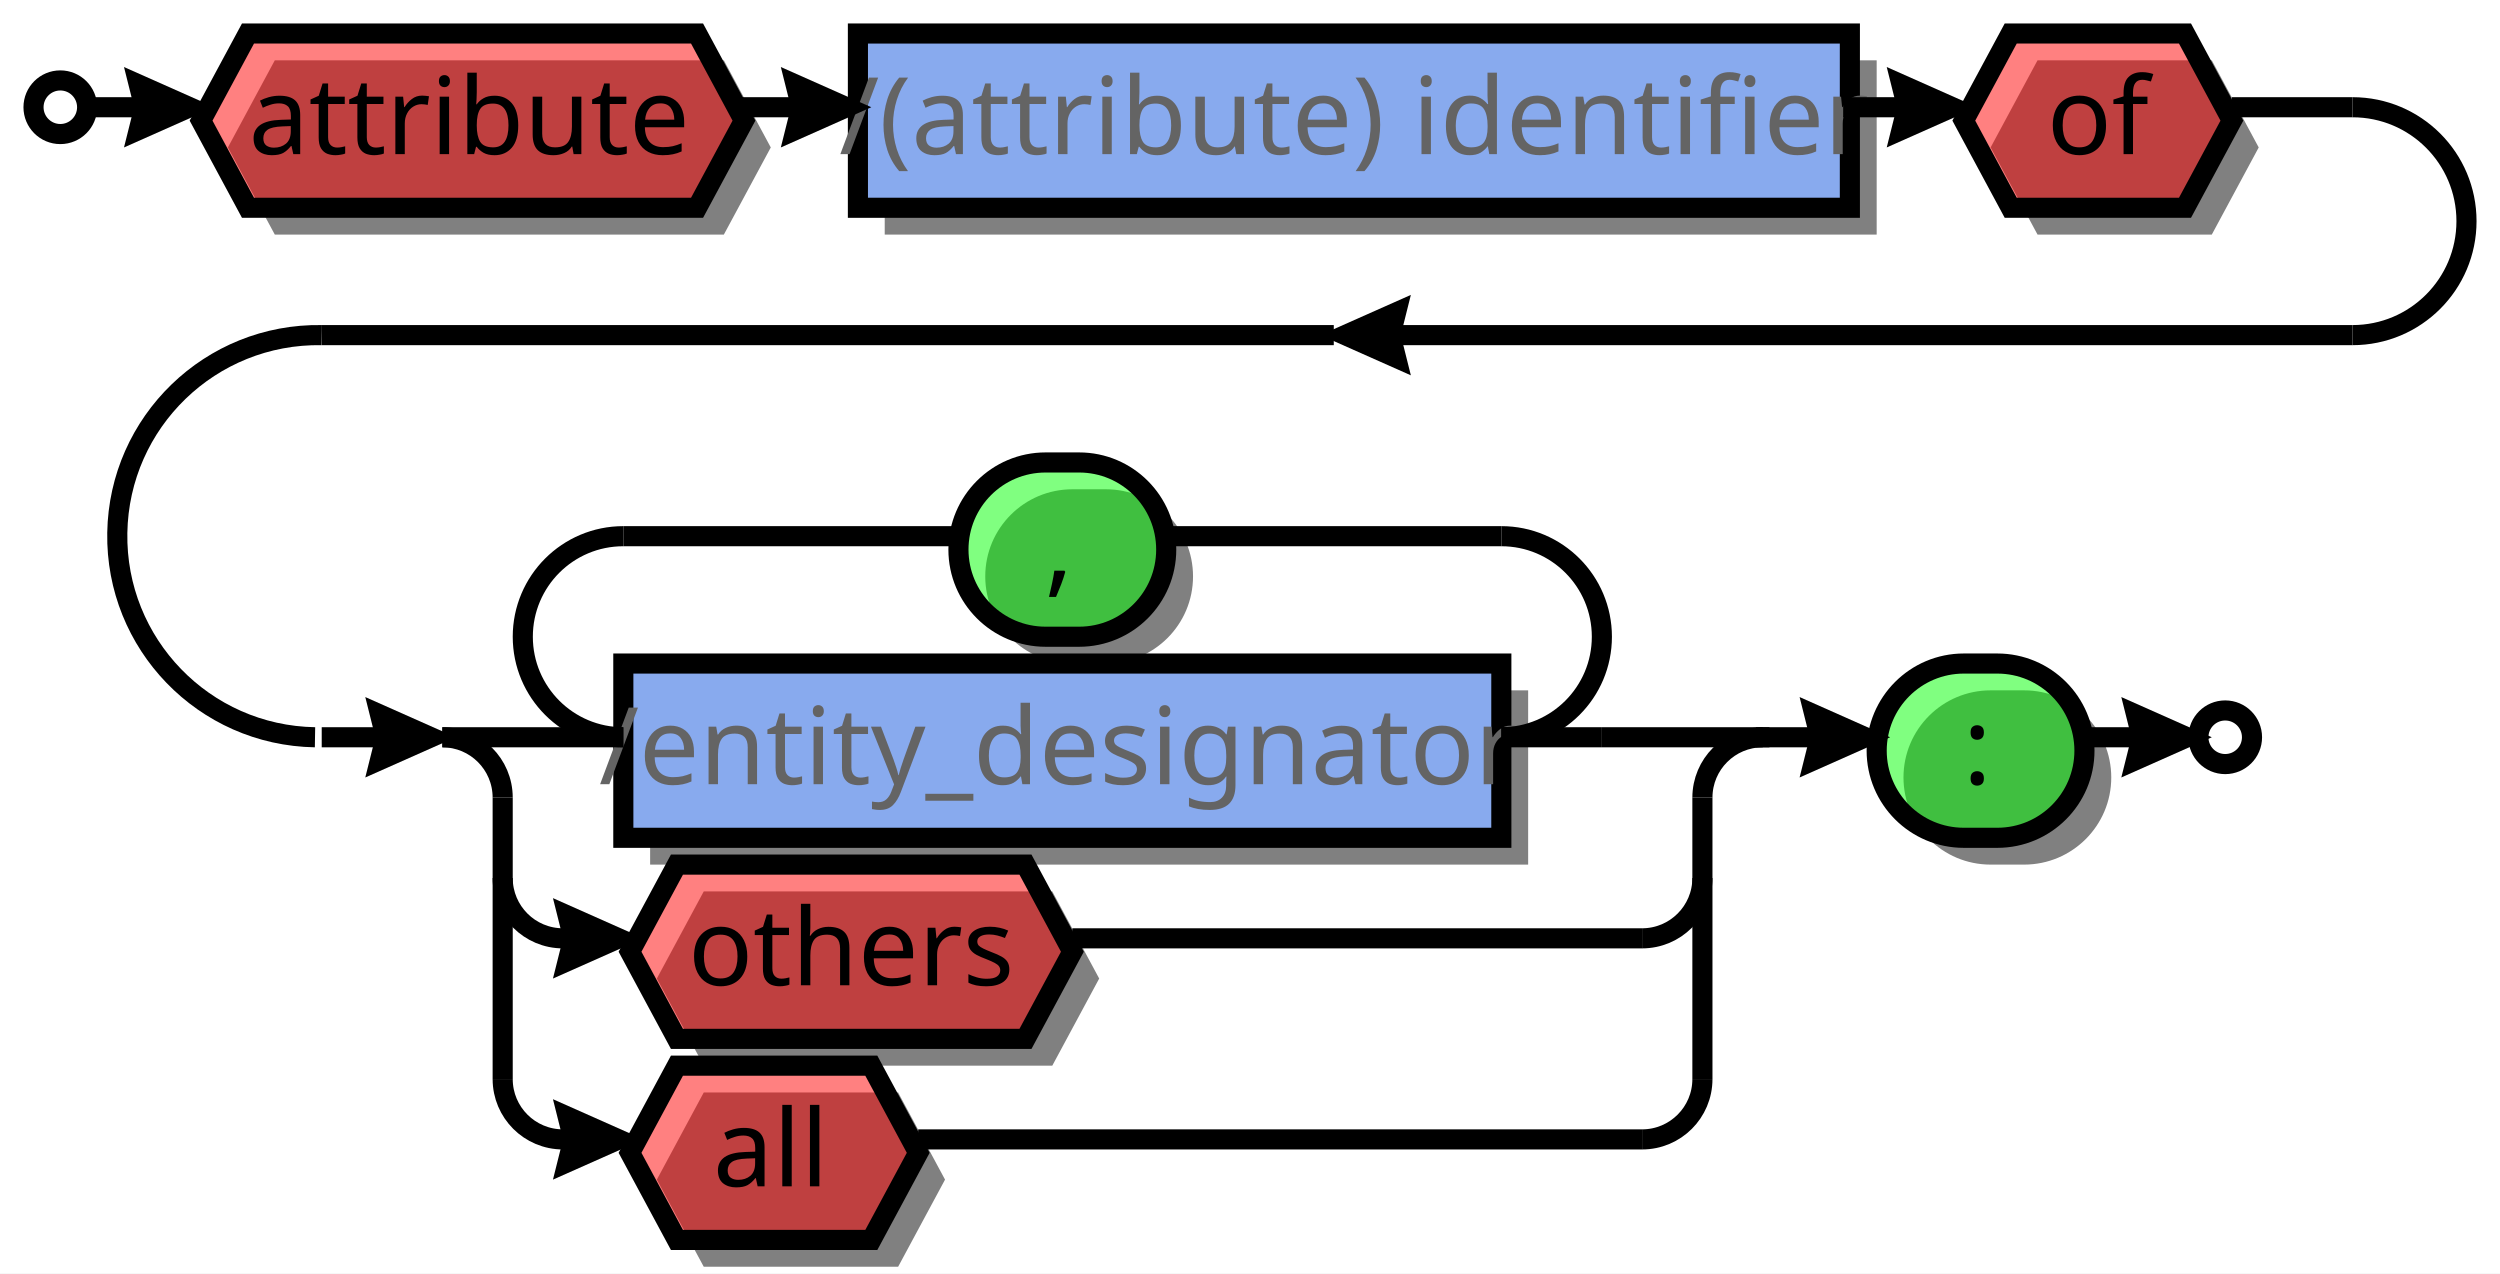
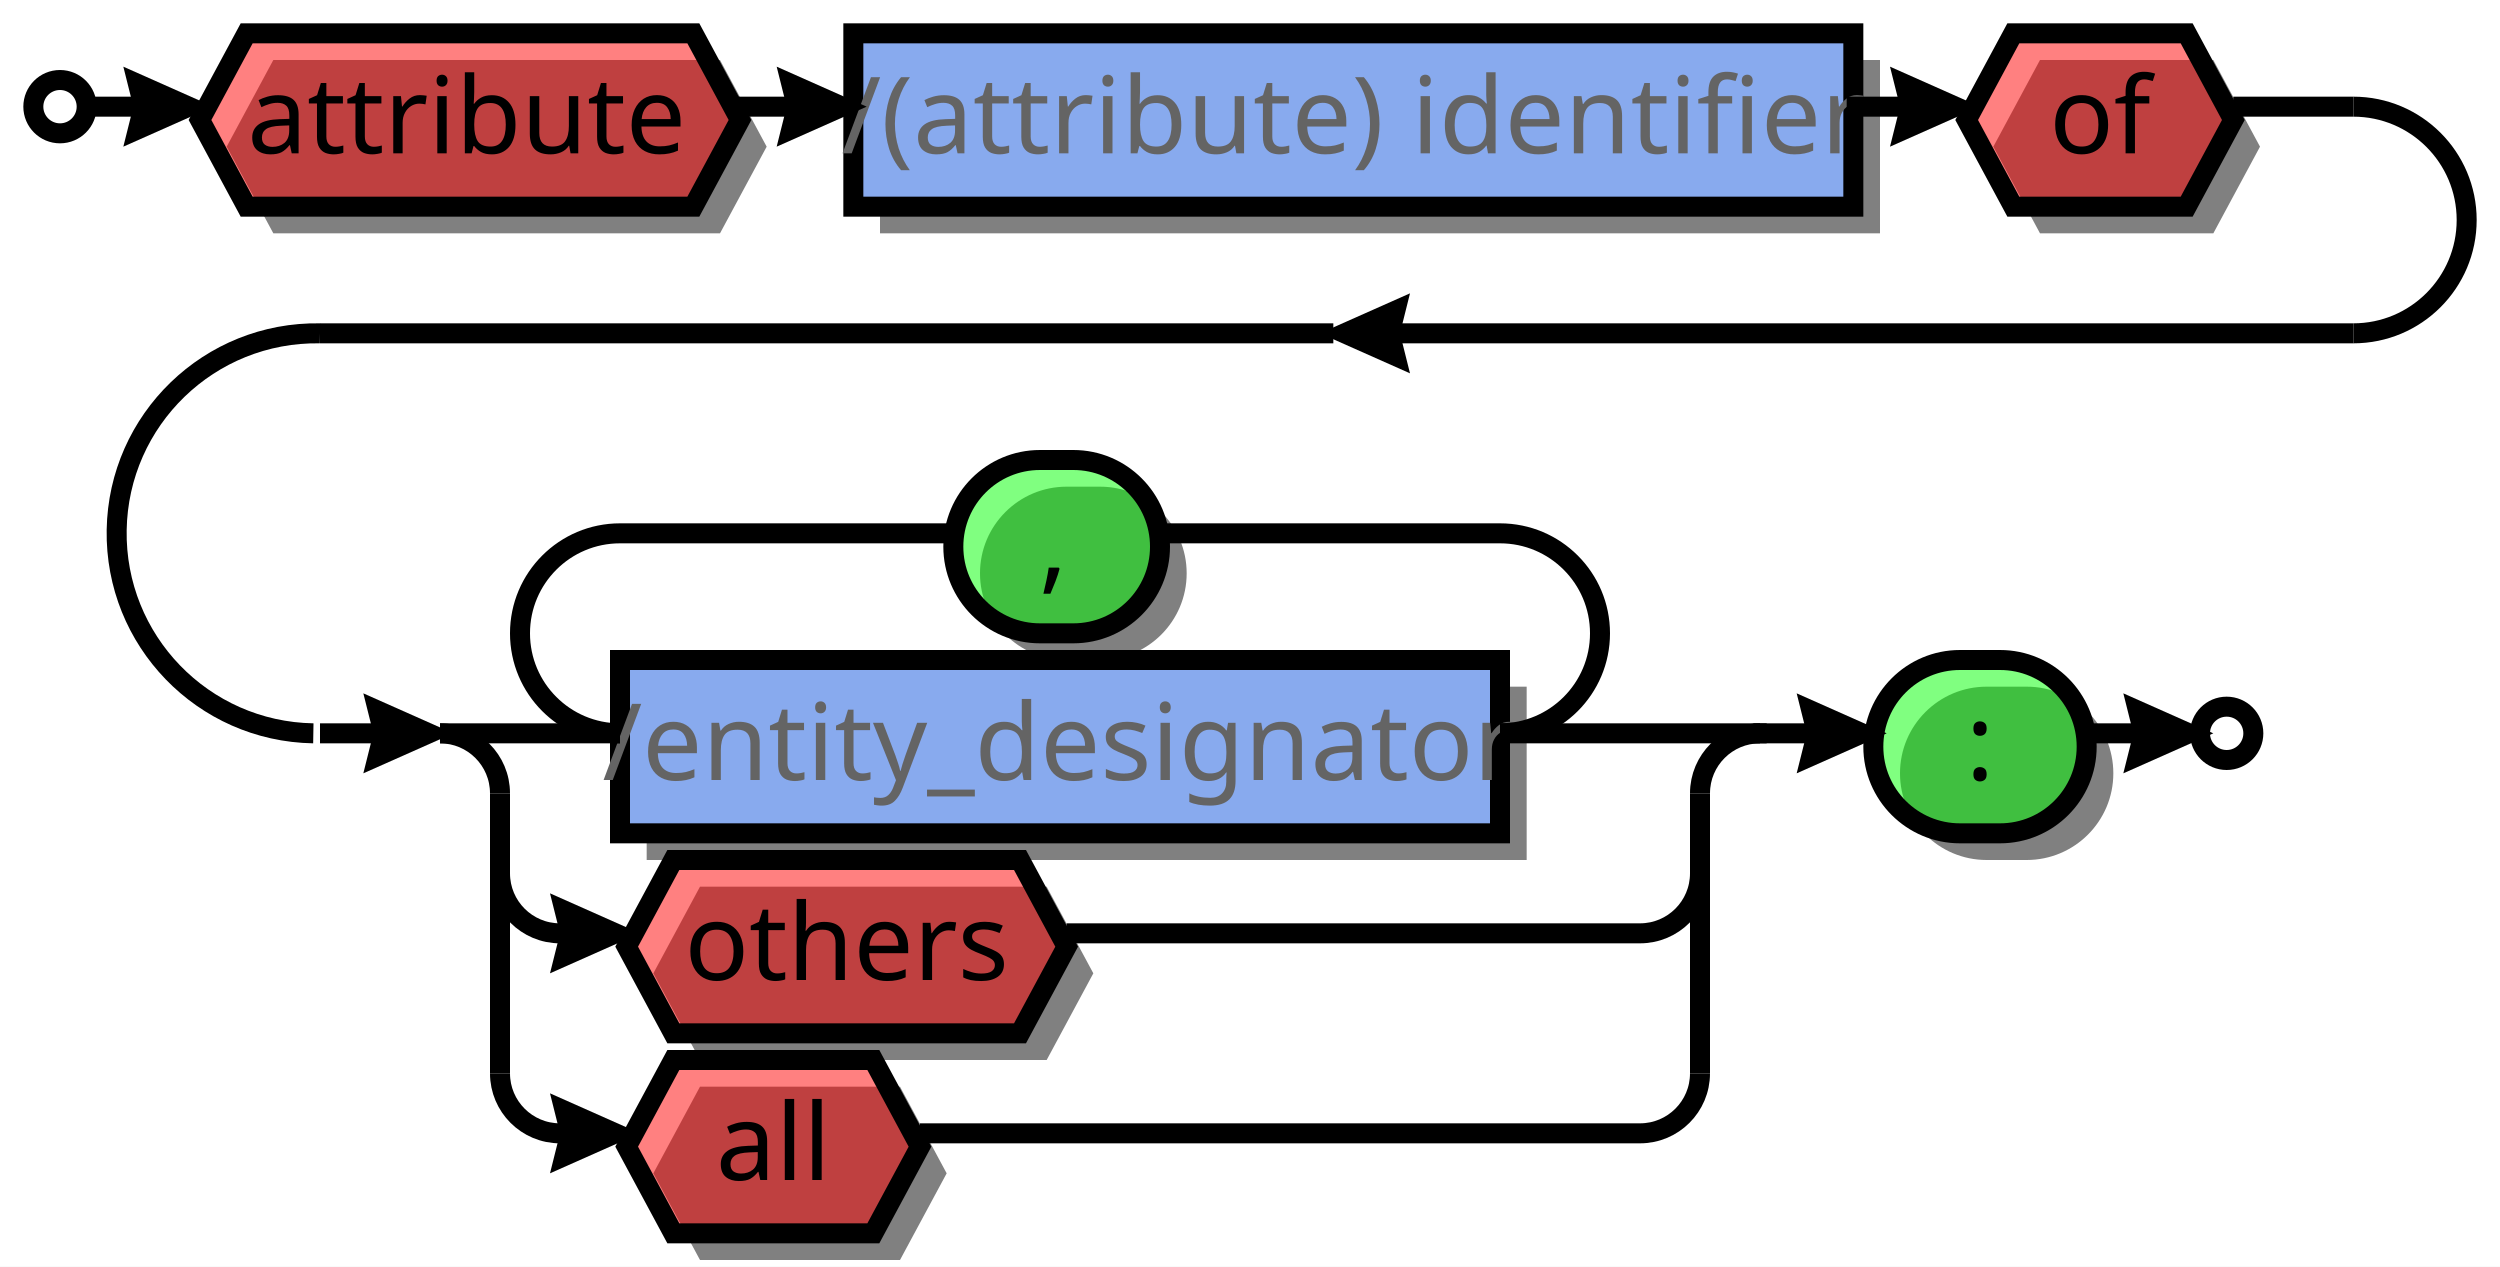
- <svg xmlns="http://www.w3.org/2000/svg" xml:space="preserve" width="373" height="190" version="1.1">
+ <svg xmlns="http://www.w3.org/2000/svg" xml:space="preserve" width="375" height="190" version="1.1">
  <style type="text/css">

.title_font {fill:#000000; text-anchor:middle;
- font-family:PT Sans; font-size:12pt; font-weight:normal; font-style:normal; }
+ font-family:PT Sans Bold; font-size:12pt; font-weight:normal; font-style:normal; }
.token_font {fill:#000000; text-anchor:middle;
- font-family:PT Sans; font-size:12pt; font-weight:normal; font-style:normal; }
+ font-family:PT Sans Italic; font-size:12pt; font-weight:normal; font-style:normal; }
.box_font {fill:#646464; text-anchor:middle;
- font-family:PT Sans; font-size:12pt; font-weight:normal; font-style:normal; }
+ font-family:PT Sans Bold; font-size:12pt; font-weight:normal; font-style:normal; }
.hex_bubble_font {fill:#000000; text-anchor:middle;
- font-family:PT Sans; font-size:12pt; font-weight:normal; font-style:normal; }
+ font-family:PT Sans Bold; font-size:12pt; font-weight:normal; font-style:normal; }
.label {fill: #000; text-anchor:middle; font-size:16pt; font-weight:bold; font-family:Sans;}
.link {fill: #0D47A1;}
.link:hover {fill: #0D47A1; text-decoration:underline;}
.link:visited {fill: #4A148C;}

</style>
  <defs>
    <marker id="arrow" markerWidth="5" markerHeight="4" refX="2.5" refY="2" orient="auto" markerUnits="strokeWidth">
      <path d="M0,0 L0.5,2 L0,4 L4.5,2 z" fill="#000000" />
    </marker>
  </defs>
  <rect width="100%" height="100%" fill="white" />
  <circle cx="9" cy="16" r="4" stroke="#000000" stroke-width="3" fill="#ffffff" />
  <path d="M41,35 H108 L115,22 L108,9 H41 L34,22 z" fill="#000000" fill-opacity="0.498" />
  <path d="M37,31 H104 L111,18 L104,5 H37 L30,18 z" stroke="#000000" stroke-width="3" fill="#ff0000" fill-opacity="0.498" />
  <text class="hex_bubble_font" x="70" y="23">attribute</text>
-   <rect x="132" y="9" width="148" height="26" fill="#000000" fill-opacity="0.498" />
-   <rect x="128" y="5" width="148" height="26" stroke="#000000" stroke-width="3" fill="#88aaee" fill-opacity="1.0" />
-   <text class="box_font" x="202" y="23">/(attribute) identifier</text>
+   <rect x="132" y="9" width="150" height="26" fill="#000000" fill-opacity="0.498" />
+   <rect x="128" y="5" width="150" height="26" stroke="#000000" stroke-width="3" fill="#88aaee" fill-opacity="1.0" />
+   <text class="box_font" x="203" y="23">/(attribute) identifier</text>
  <line x1="110" y1="16" x2="124" y2="16" stroke="#000000" stroke-width="3" marker-end="url(#arrow)" />
-   <path d="M304,35 H330 L337,22 L330,9 H304 L297,22 z" fill="#000000" fill-opacity="0.498" />
-   <path d="M300,31 H326 L333,18 L326,5 H300 L293,18 z" stroke="#000000" stroke-width="3" fill="#ff0000" fill-opacity="0.498" />
-   <text class="hex_bubble_font" x="313" y="23">of</text>
-   <line x1="275" y1="16" x2="289" y2="16" stroke="#000000" stroke-width="3" marker-end="url(#arrow)" />
-   <rect x="97" y="103" width="131" height="26" fill="#000000" fill-opacity="0.498" />
-   <rect x="93" y="99" width="131" height="26" stroke="#000000" stroke-width="3" fill="#88aaee" fill-opacity="1.0" />
-   <text class="box_font" x="158" y="117">/entity_designator</text>
+   <path d="M306,35 H332 L339,22 L332,9 H306 L299,22 z" fill="#000000" fill-opacity="0.498" />
+   <path d="M302,31 H328 L335,18 L328,5 H302 L295,18 z" stroke="#000000" stroke-width="3" fill="#ff0000" fill-opacity="0.498" />
+   <text class="hex_bubble_font" x="315" y="23">of</text>
+   <line x1="277" y1="16" x2="291" y2="16" stroke="#000000" stroke-width="3" marker-end="url(#arrow)" />
+   <rect x="97" y="103" width="132" height="26" fill="#000000" fill-opacity="0.498" />
+   <rect x="93" y="99" width="132" height="26" stroke="#000000" stroke-width="3" fill="#88aaee" fill-opacity="1.0" />
+   <text class="box_font" x="159" y="117">/entity_designator</text>
  <path d="M160,99 A13,13 0 0,1 160,73 H165 A13,13 0 0,1 165,99 z" fill="#000000" fill-opacity="0.498" />
  <path d="M156,95 A13,13 0 0,1 156,69 H161 A13,13 0 0,1 161,95 z" stroke="#000000" stroke-width="3" fill="#00ff00" fill-opacity="0.498" />
  <text class="token_font" x="158" y="87">,</text>
  <line x1="93" y1="80" x2="143" y2="80" stroke="#000000" stroke-width="3" />
-   <line x1="174" y1="80" x2="224" y2="80" stroke="#000000" stroke-width="3" />
+   <line x1="174" y1="80" x2="225" y2="80" stroke="#000000" stroke-width="3" />
  <line x1="84" y1="110" x2="93" y2="110" stroke="#000000" stroke-width="3" />
  <path d="M93,80 A15,15 0 0,0 93,110" stroke="#000000" stroke-width="3" fill="none" />
-   <path d="M224,110 A15,15 0 0,0 224,80" stroke="#000000" stroke-width="3" fill="none" />
-   <line x1="224" y1="110" x2="239" y2="110" stroke="#000000" stroke-width="3" />
+   <path d="M225,110 A15,15 0 0,0 225,80" stroke="#000000" stroke-width="3" fill="none" />
+   <line x1="225" y1="110" x2="240" y2="110" stroke="#000000" stroke-width="3" />
  <path d="M105,159 H157 L164,146 L157,133 H105 L98,146 z" fill="#000000" fill-opacity="0.498" />
  <path d="M101,155 H153 L160,142 L153,129 H101 L94,142 z" stroke="#000000" stroke-width="3" fill="#ff0000" fill-opacity="0.498" />
  <text class="hex_bubble_font" x="127" y="147">others</text>
-   <path d="M105,189 H134 L141,176 L134,163 H105 L98,176 z" fill="#000000" fill-opacity="0.498" />
-   <path d="M101,185 H130 L137,172 L130,159 H101 L94,172 z" stroke="#000000" stroke-width="3" fill="#ff0000" fill-opacity="0.498" />
-   <text class="hex_bubble_font" x="115" y="177">all</text>
+   <path d="M105,189 H135 L142,176 L135,163 H105 L98,176 z" fill="#000000" fill-opacity="0.498" />
+   <path d="M101,185 H131 L138,172 L131,159 H101 L94,172 z" stroke="#000000" stroke-width="3" fill="#ff0000" fill-opacity="0.498" />
+   <text class="hex_bubble_font" x="116" y="177">all</text>
  <line x1="66" y1="110" x2="84" y2="110" stroke="#000000" stroke-width="3" />
-   <line x1="239" y1="110" x2="264" y2="110" stroke="#000000" stroke-width="3" />
+   <line x1="240" y1="110" x2="265" y2="110" stroke="#000000" stroke-width="3" />
  <path d="M75,119 A9,9 0 0,0 66,110" stroke="#000000" stroke-width="3" fill="none" />
  <line x1="84" y1="140" x2="90" y2="140" stroke="#000000" stroke-width="3" marker-end="url(#arrow)" />
-   <line x1="160" y1="140" x2="245" y2="140" stroke="#000000" stroke-width="3" />
+   <line x1="160" y1="140" x2="246" y2="140" stroke="#000000" stroke-width="3" />
  <path d="M75,131 A9,9 0 0,0 84,140" stroke="#000000" stroke-width="3" fill="none" />
-   <path d="M245,140 A9,9 0 0,0 254,131" stroke="#000000" stroke-width="3" fill="none" />
+   <path d="M246,140 A9,9 0 0,0 255,131" stroke="#000000" stroke-width="3" fill="none" />
  <line x1="84" y1="170" x2="90" y2="170" stroke="#000000" stroke-width="3" marker-end="url(#arrow)" />
-   <line x1="137" y1="170" x2="245" y2="170" stroke="#000000" stroke-width="3" />
+   <line x1="138" y1="170" x2="246" y2="170" stroke="#000000" stroke-width="3" />
  <path d="M75,161 A9,9 0 0,0 84,170" stroke="#000000" stroke-width="3" fill="none" />
-   <path d="M245,170 A9,9 0 0,0 254,161" stroke="#000000" stroke-width="3" fill="none" />
-   <path d="M263,110 A9,9 0 0,0 254,119" stroke="#000000" stroke-width="3" fill="none" />
+   <path d="M246,170 A9,9 0 0,0 255,161" stroke="#000000" stroke-width="3" fill="none" />
+   <path d="M264,110 A9,9 0 0,0 255,119" stroke="#000000" stroke-width="3" fill="none" />
  <line x1="75" y1="161" x2="75" y2="119" stroke="#000000" stroke-width="3" />
-   <line x1="254" y1="161" x2="254" y2="119" stroke="#000000" stroke-width="3" />
-   <path d="M297,129 A13,13 0 0,1 297,103 H302 A13,13 0 0,1 302,129 z" fill="#000000" fill-opacity="0.498" />
-   <path d="M293,125 A13,13 0 0,1 293,99 H298 A13,13 0 0,1 298,125 z" stroke="#000000" stroke-width="3" fill="#00ff00" fill-opacity="0.498" />
-   <text class="token_font" x="295" y="117">:</text>
-   <line x1="262" y1="110" x2="276" y2="110" stroke="#000000" stroke-width="3" marker-end="url(#arrow)" />
-   <line x1="333" y1="16" x2="351" y2="16" stroke="#000000" stroke-width="3" />
-   <path d="M351,50 A17,17 0 0,0 351,16" stroke="#000000" stroke-width="3" fill="none" />
-   <line x1="351" y1="50" x2="203" y2="50" stroke="#000000" stroke-width="3" marker-end="url(#arrow)" />
-   <line x1="199" y1="50" x2="48" y2="50" stroke="#000000" stroke-width="3" />
+   <line x1="255" y1="161" x2="255" y2="119" stroke="#000000" stroke-width="3" />
+   <path d="M298,129 A13,13 0 0,1 298,103 H304 A13,13 0 0,1 304,129 z" fill="#000000" fill-opacity="0.498" />
+   <path d="M294,125 A13,13 0 0,1 294,99 H300 A13,13 0 0,1 300,125 z" stroke="#000000" stroke-width="3" fill="#00ff00" fill-opacity="0.498" />
+   <text class="token_font" x="297" y="117">:</text>
+   <line x1="263" y1="110" x2="277" y2="110" stroke="#000000" stroke-width="3" marker-end="url(#arrow)" />
+   <line x1="335" y1="16" x2="353" y2="16" stroke="#000000" stroke-width="3" />
+   <path d="M353,50 A17,17 0 0,0 353,16" stroke="#000000" stroke-width="3" fill="none" />
+   <line x1="353" y1="50" x2="204" y2="50" stroke="#000000" stroke-width="3" marker-end="url(#arrow)" />
+   <line x1="200" y1="50" x2="48" y2="50" stroke="#000000" stroke-width="3" />
  <path d="M48,50 A30,30 0 0,0 47,110" stroke="#000000" stroke-width="3" fill="none" />
  <line x1="48" y1="110" x2="62" y2="110" stroke="#000000" stroke-width="3" marker-end="url(#arrow)" />
  <line x1="12" y1="16" x2="26" y2="16" stroke="#000000" stroke-width="3" marker-end="url(#arrow)" />
-   <circle cx="332" cy="110" r="4" stroke="#000000" stroke-width="3" fill="#ffffff" />
-   <line x1="310" y1="110" x2="324" y2="110" stroke="#000000" stroke-width="3" marker-end="url(#arrow)" />
+   <circle cx="334" cy="110" r="4" stroke="#000000" stroke-width="3" fill="#ffffff" />
+   <line x1="312" y1="110" x2="326" y2="110" stroke="#000000" stroke-width="3" marker-end="url(#arrow)" />
</svg>
